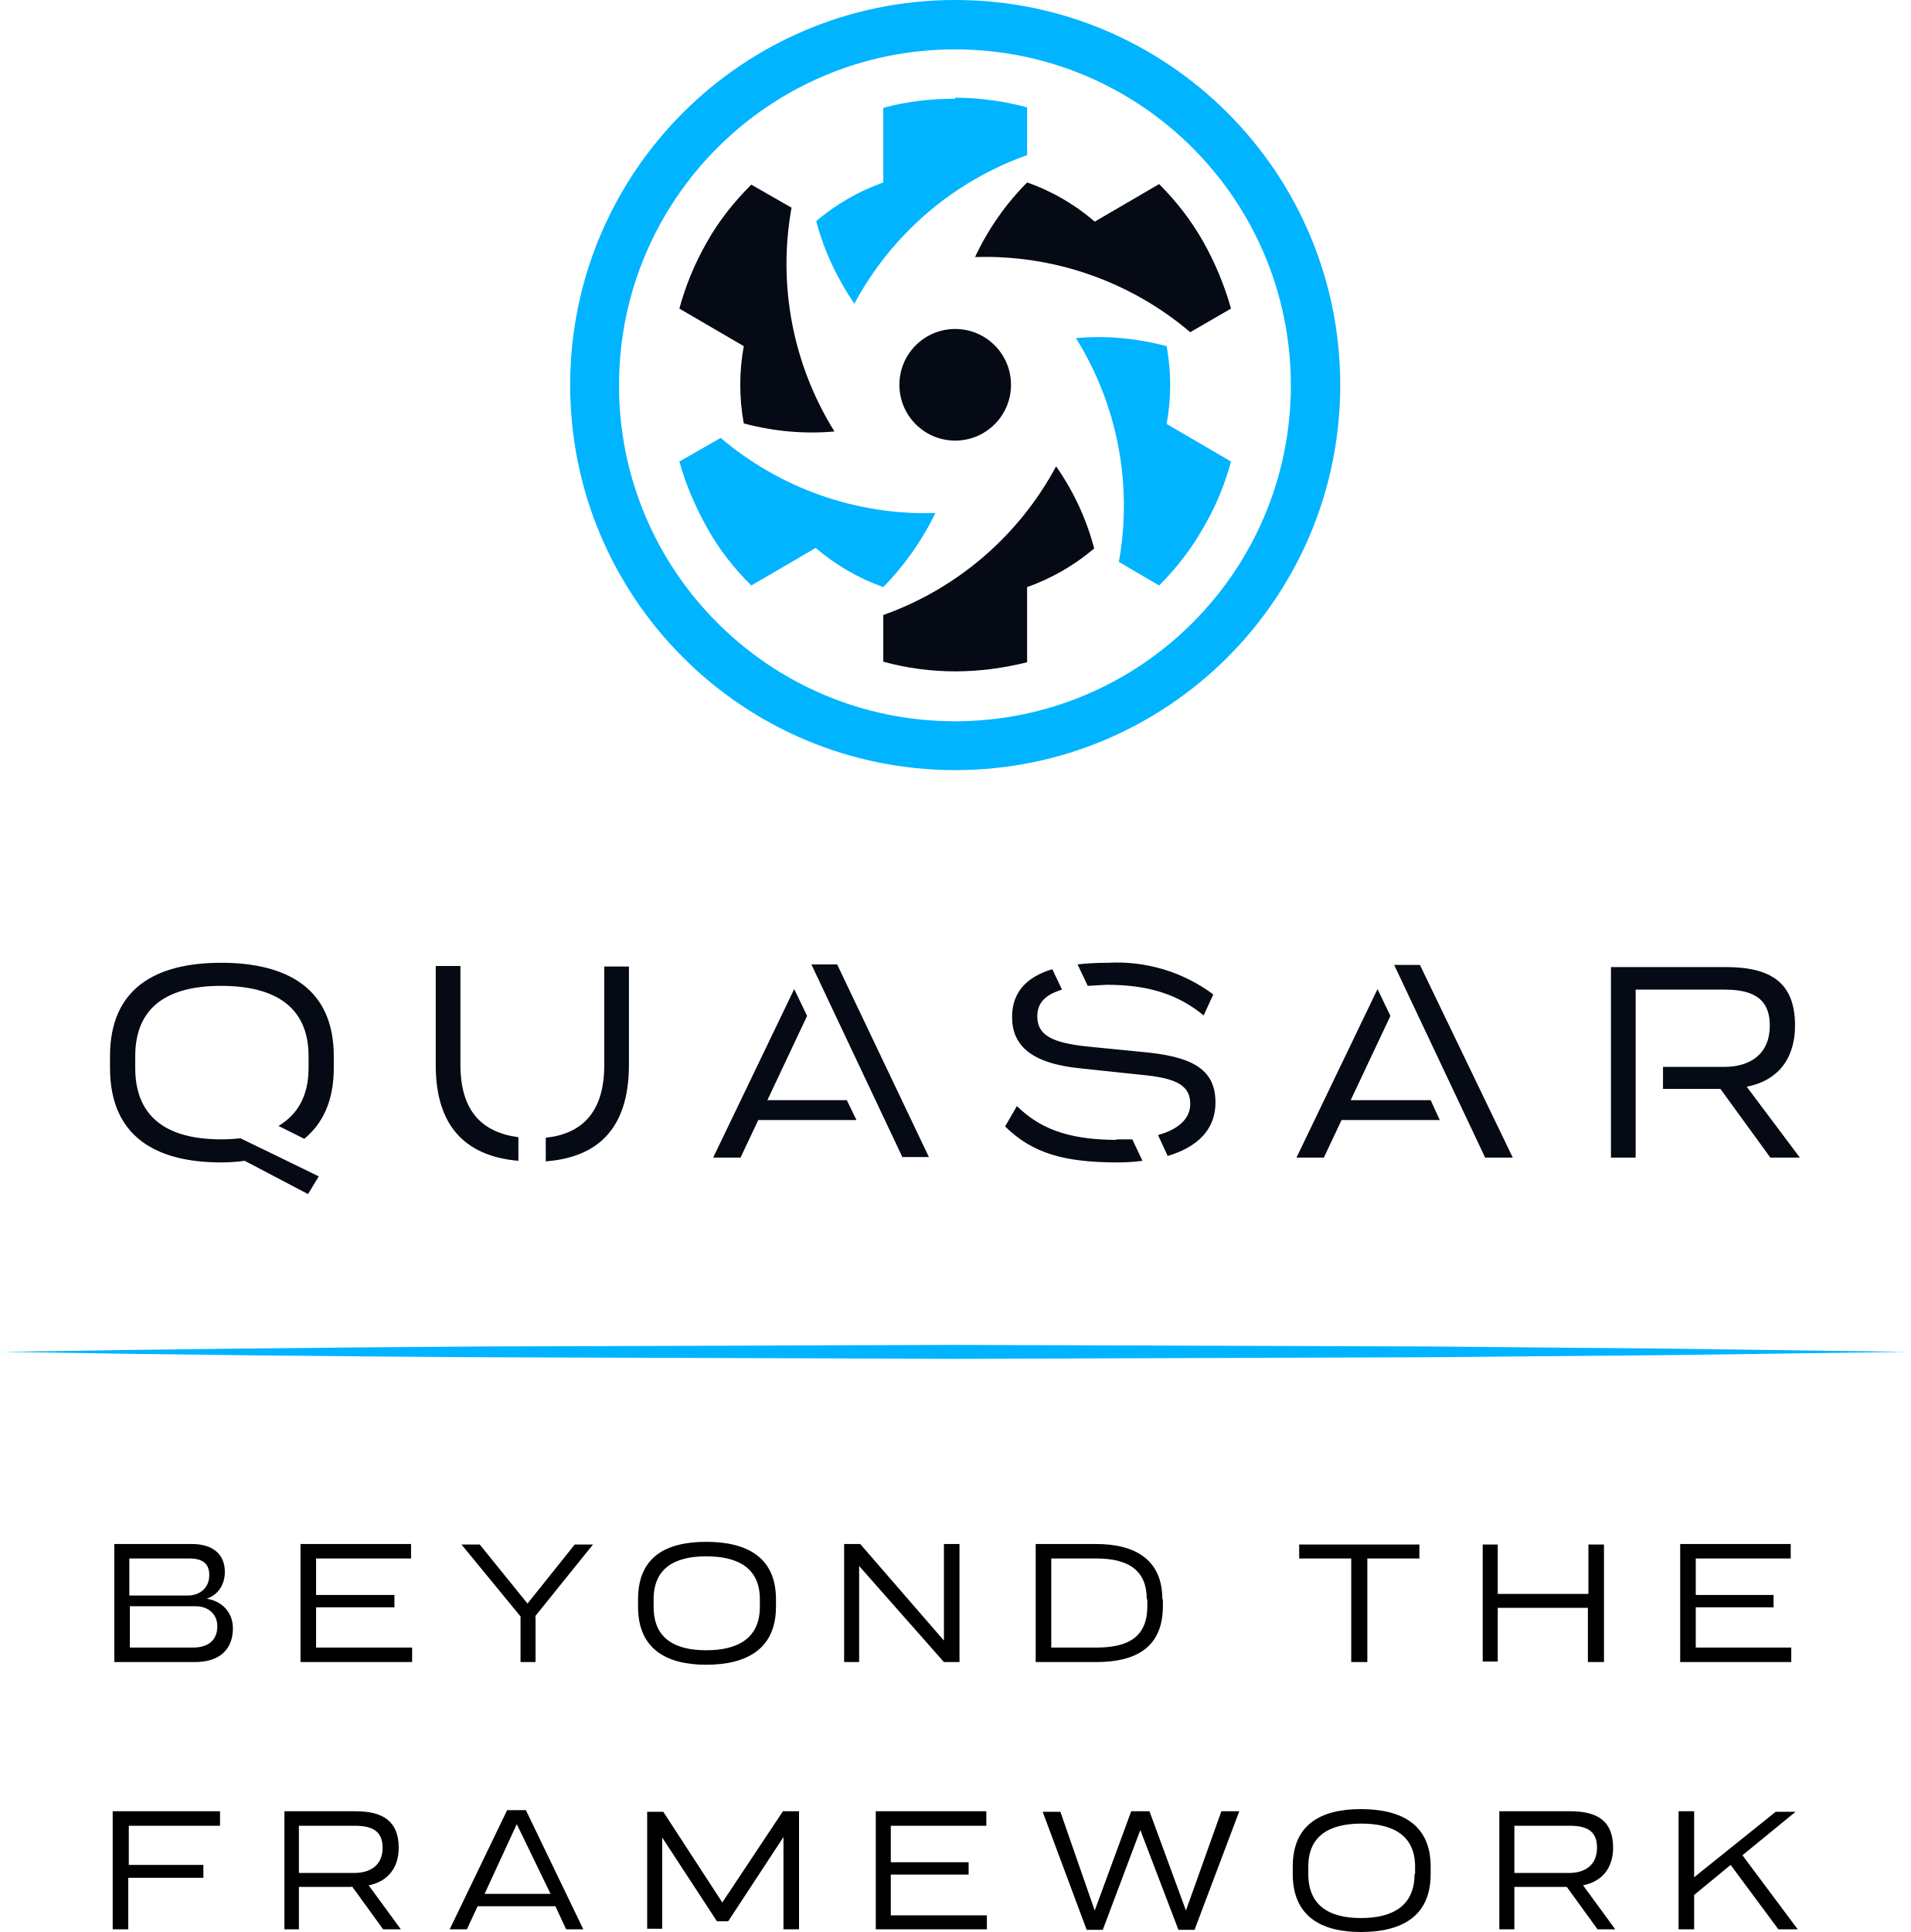
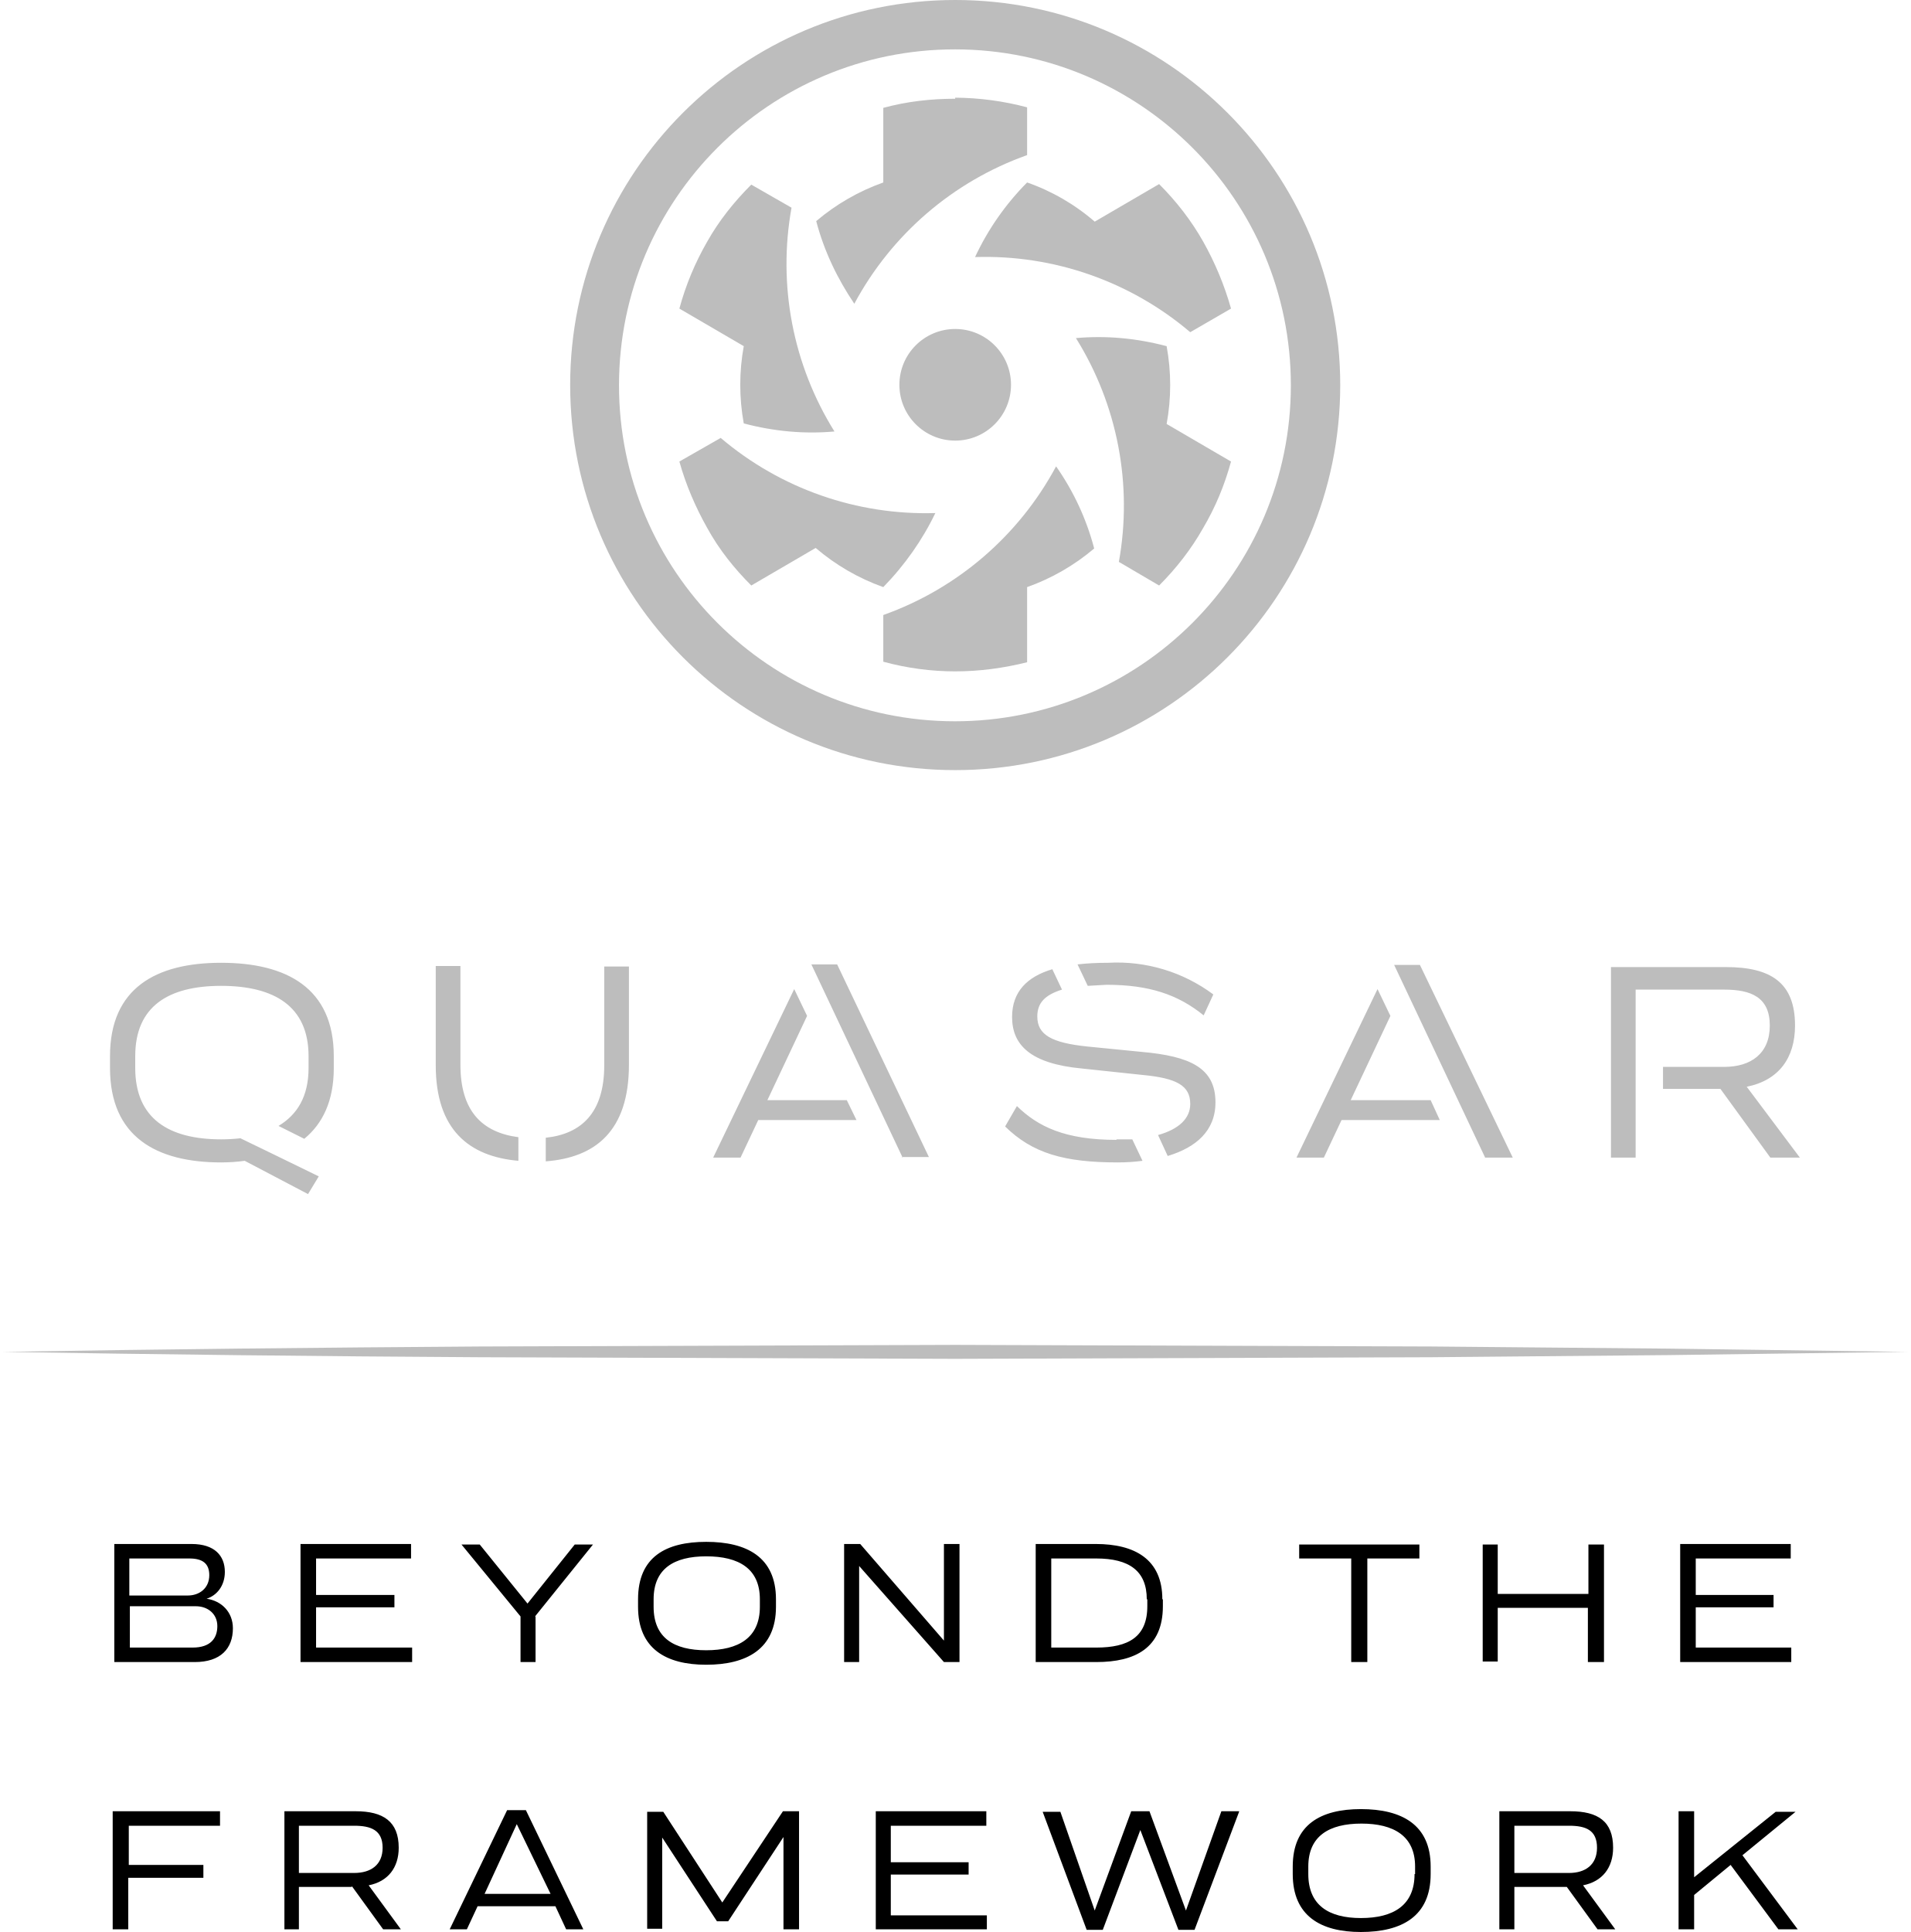
<svg xmlns="http://www.w3.org/2000/svg" viewBox="0 0 356 360">
  <path d="M43.4 303.4c0 3.8-2.3 6.3-7.1 6.3h-15v-22h14.4c4.3 0 6.2 2.2 6.2 5.2 0 2.6-1.5 4.4-3.4 5 2.8.4 4.9 2.5 4.9 5.5zm-8-13H24.1v6.9H35c2.1 0 4-1.3 4-3.8 0-2.2-1.3-3.1-3.7-3.1zm5.1 12.6c0-2.3-1.8-3.7-4-3.7H24.2v7.7h11.7c3.4 0 4.6-1.8 4.6-4zm36.3 4v2.7H56v-22h20.6v2.7H58.9v6.8h14.6v2.3H58.9v7.5h17.9zm23-5.8v8.5H97v-8.5l-11-13.4h3.4l8.9 11 8.8-11h3.4l-10.8 13.4zm19.1-1.8V298c0-7.9 5.2-10.7 12.7-10.7 7.5 0 13 2.8 13 10.7v1.4c0 7.9-5.5 10.8-13 10.8s-12.7-3-12.7-10.8zm22.7 0V298c0-5.7-3.9-8-10-8-6 0-9.8 2.3-9.8 8v1.4c0 5.8 3.8 8.1 9.8 8.1 6 0 10-2.3 10-8.1zm37.2-11.6v21.9h-2.9l-15.8-17.9v17.9h-2.8v-22h3l15.6 18v-18h2.9zm37.9 10.2v1.3c0 7.8-5.2 10.4-12.4 10.4H193v-22h11.2c7.2 0 12.4 2.8 12.4 10.3zm-3 0c0-5.3-3.3-7.6-9.4-7.6h-8.4V307h8.4c6 0 9.5-2 9.5-7.7V298zm50.8-7.6h-9.7v19.3h-3v-19.3h-9.7v-2.6h22.4v2.6zm34.4-2.6v21.9h-3v-10.1h-16.8v10h-2.8v-21.8h2.8v9.2H296v-9.2h2.9zm34.9 19.2v2.7h-20.7v-22h20.6v2.7H316v6.8h14.5v2.3H316v7.5h17.8zM24 340.2v7.3h13.9v2.4h-14v9.6H21v-22h20v2.7H24zm41.5 11.4h-9.8v7.9H53v-22h13.3c5.1 0 8 1.9 8 6.8 0 3.7-2 6.3-5.6 7l6 8.2h-3.3l-5.8-8zm-9.8-2.6H66c3.1 0 5.3-1.5 5.3-4.7 0-3.3-2.2-4.1-5.3-4.1H55.7v8.8zm47.9 6.2H89l-2 4.3h-3.2l10.7-22.2H98l10.7 22.2h-3.2l-2-4.3zm-1-2.3l-6.3-13-6 13h12.2zm46.3-15.3v21.9H146v-17.2L135.7 358h-2.1l-10.2-15.6v17h-2.8v-21.8h3l11 16.9 11.3-17h3zm35 19.3v2.6h-20.7v-22h20.6v2.7H166v6.8h14.5v2.3H166v7.6h17.8zm47-19.3l-8.3 22h-3l-7.1-18.6-7 18.6h-3l-8.2-22h3.3L204 356l6.8-18.5h3.4L221 356l6.6-18.5h3.3zm10 11.6v-1.4c0-7.8 5.2-10.7 12.7-10.7 7.6 0 13 2.9 13 10.7v1.4c0 7.9-5.4 10.8-13 10.8-7.5 0-12.7-3-12.7-10.8zm22.8 0v-1.4c0-5.7-4-8-10-8s-9.9 2.3-9.9 8v1.4c0 5.8 3.8 8.2 9.8 8.2 6.1 0 10-2.4 10-8.2zm28.3 2.4h-9.8v7.9h-2.8v-22h13.2c5.2 0 8 1.9 8 6.8 0 3.7-2 6.3-5.6 7l6 8.2h-3.3l-5.8-8zm-9.8-2.6h10.2c3 0 5.2-1.5 5.2-4.7 0-3.3-2.1-4.1-5.2-4.1h-10.2v8.8zm40.3-1.5l-6.8 5.6v6.4h-2.9v-22h2.9v12.3l15.2-12.2h3.7l-9.9 8.1 10.3 13.8h-3.6l-8.9-12z" />
-   <path fill="#050A14" d="M188.4 71.7a10.4 10.4 0 01-20.8 0 10.4 10.4 0 1120.8 0zM224.2 45c-2.2-3.9-5-7.5-8.2-10.7l-12 7c-3.7-3.2-8-5.7-12.6-7.3a49.4 49.4 0 00-9.7 13.9 59 59 0 0140.1 14l7.6-4.4a57 57 0 00-5.2-12.5zM178 125.1c4.5 0 9-.6 13.4-1.7v-14a40 40 0 0012.5-7.2 47.7 47.7 0 00-7.1-15.3 59 59 0 01-32.2 27.7v8.7c4.4 1.2 8.9 1.8 13.4 1.8zM131.8 45c-2.3 4-4 8.1-5.2 12.5l12 7a40 40 0 000 14.4c5.7 1.5 11.3 2 16.9 1.5a59 59 0 01-8-41.7l-7.5-4.3c-3.2 3.2-6 6.7-8.2 10.6z" />
-   <path fill="#00B4FF" d="M224.2 98.4c2.3-3.9 4-8 5.2-12.4l-12-7a40 40 0 000-14.5c-5.7-1.5-11.3-2-16.9-1.5a59 59 0 018 41.7l7.5 4.4c3.2-3.2 6-6.8 8.2-10.7zm-92.4 0c2.2 4 5 7.5 8.2 10.7l12-7a40 40 0 0012.6 7.3c4-4.1 7.3-8.8 9.7-13.8a59 59 0 01-40-14l-7.7 4.4c1.2 4.3 3 8.5 5.2 12.4zm46.2-80c-4.5 0-9 .5-13.4 1.7V34a40 40 0 00-12.5 7.2c1.5 5.7 4 10.8 7.1 15.4a59 59 0 0132.2-27.7V20a53.3 53.3 0 00-13.4-1.8z" />
-   <path fill="#00B4FF" d="M178 9.2a62.6 62.6 0 11-.1 125.2A62.6 62.6 0 01178 9.2m0-9.2a71.7 71.7 0 100 143.5A71.7 71.7 0 00178 0z" />
-   <path fill="#050A14" d="M96.6 212v4.3c-9.2-.8-15.4-5.8-15.4-17.8V180h4.6v18.4c0 8.6 4 12.6 10.8 13.5zm16-31.9v18.4c0 8.9-4.3 12.8-10.9 13.5v4.4c9.2-.7 15.5-5.6 15.5-18v-18.3h-4.7zM62.2 199v-2.2c0-12.7-8.8-17.4-21-17.4-12.1 0-20.7 4.7-20.7 17.4v2.2c0 12.8 8.6 17.6 20.7 17.6 1.5 0 3-.1 4.4-.3l11.8 6.2 2-3.3-8.2-4-6.4-3.1a32 32 0 01-3.6.2c-9.8 0-16-3.9-16-13.3v-2.2c0-9.3 6.2-13.1 16-13.1 9.9 0 16.3 3.8 16.3 13.1v2.2c0 5.3-2.1 8.7-5.6 10.8l4.8 2.4c3.4-2.8 5.5-7 5.5-13.2zM168 215.6h5.1L156 179.7h-4.8l17 36zM143 205l7.4-15.7-2.4-5-15.1 31.4h5.1l3.3-7h18.3l-1.8-3.7H143zm133.7 10.7h5.2l-17.3-35.9h-4.8l17 36zm-25-10.7l7.4-15.7-2.4-5-15.1 31.4h5.1l3.3-7h18.3l-1.7-3.7h-14.8zm73.8-2.5c6-1.2 9-5.4 9-11.4 0-8-4.5-10.9-12.9-10.9h-21.4v35.5h4.6v-31.3h16.5c5 0 8.5 1.4 8.5 6.7 0 5.2-3.5 7.7-8.5 7.7h-11.4v4.1h10.7l9.3 12.8h5.5l-9.9-13.2zm-117.4 9.9c-9.7 0-14.7-2.5-18.6-6.3l-2.2 3.8c5.1 5 11 6.7 21 6.7 1.6 0 3.1-.1 4.6-.3l-1.9-4h-3zm18.4-7c0-6.4-4.7-8.6-13.8-9.4l-10.1-1c-6.7-.7-9.3-2.2-9.3-5.6 0-2.5 1.4-4 4.6-5l-1.8-3.8c-4.7 1.4-7.5 4.2-7.5 8.9 0 5.2 3.4 8.7 13 9.6l11.3 1.2c6.4.6 8.9 2 8.9 5.4 0 2.7-2.1 4.7-6 5.8l1.8 3.9c5.3-1.6 8.9-4.7 8.9-10zm-20.3-21.9c7.9 0 13.3 1.8 18.1 5.7l1.8-3.9a30 30 0 00-19.6-5.9c-2 0-4 .1-5.7.3l1.9 4 3.5-.2z" />
-   <path fill="#00B4FF" d="M.5 251.9c29.6-.5 59.2-.8 88.8-1l88.7-.3 88.7.3 44.4.4 44.4.6-44.4.6-44.4.4-88.7.3-88.7-.3a7981 7981 0 01-88.8-1z" />
+   <path fill="#bdbdbd" d="M188.4 71.7a10.4 10.4 0 01-20.8 0 10.4 10.4 0 1120.8 0zM224.2 45c-2.2-3.9-5-7.5-8.2-10.7l-12 7c-3.7-3.2-8-5.7-12.6-7.3a49.4 49.4 0 00-9.7 13.9 59 59 0 0140.1 14l7.6-4.4a57 57 0 00-5.2-12.5zM178 125.1c4.5 0 9-.6 13.4-1.7v-14a40 40 0 0012.5-7.2 47.7 47.7 0 00-7.1-15.3 59 59 0 01-32.2 27.7v8.7c4.4 1.2 8.9 1.8 13.4 1.8zM131.8 45c-2.3 4-4 8.1-5.2 12.5l12 7a40 40 0 000 14.4c5.7 1.5 11.3 2 16.9 1.5a59 59 0 01-8-41.7l-7.5-4.3c-3.2 3.2-6 6.7-8.2 10.6z" />
+   <path fill="#bdbdbd" d="M224.2 98.4c2.3-3.9 4-8 5.2-12.4l-12-7a40 40 0 000-14.5c-5.7-1.5-11.3-2-16.9-1.5a59 59 0 018 41.7l7.5 4.4c3.2-3.2 6-6.8 8.2-10.7zm-92.4 0c2.2 4 5 7.5 8.2 10.7l12-7a40 40 0 0012.6 7.3c4-4.1 7.3-8.8 9.7-13.8a59 59 0 01-40-14l-7.7 4.4c1.2 4.3 3 8.5 5.2 12.4zm46.2-80c-4.5 0-9 .5-13.4 1.7V34a40 40 0 00-12.5 7.2c1.5 5.7 4 10.8 7.1 15.4a59 59 0 0132.2-27.7V20a53.3 53.3 0 00-13.4-1.8z" />
+   <path fill="#bdbdbd" d="M178 9.2a62.6 62.6 0 11-.1 125.2A62.6 62.6 0 01178 9.2m0-9.2a71.7 71.7 0 100 143.5A71.7 71.7 0 00178 0z" />
+   <path fill="#bdbdbd" d="M96.6 212v4.3c-9.2-.8-15.4-5.8-15.4-17.8V180h4.6v18.4c0 8.6 4 12.6 10.8 13.5zm16-31.9v18.4c0 8.9-4.3 12.8-10.9 13.5v4.4c9.2-.7 15.5-5.6 15.5-18v-18.3h-4.7zM62.2 199v-2.2c0-12.7-8.8-17.4-21-17.4-12.1 0-20.7 4.7-20.7 17.4v2.2c0 12.8 8.6 17.6 20.7 17.6 1.5 0 3-.1 4.4-.3l11.8 6.2 2-3.3-8.2-4-6.4-3.1a32 32 0 01-3.6.2c-9.8 0-16-3.9-16-13.3v-2.2c0-9.3 6.2-13.1 16-13.1 9.9 0 16.3 3.8 16.3 13.1v2.2c0 5.3-2.1 8.7-5.6 10.8l4.8 2.4c3.4-2.8 5.5-7 5.5-13.2zM168 215.6h5.1L156 179.7h-4.8l17 36zM143 205l7.4-15.7-2.4-5-15.1 31.4h5.1l3.3-7h18.3l-1.8-3.7H143zm133.7 10.7h5.2l-17.3-35.9h-4.8l17 36zm-25-10.7l7.4-15.7-2.4-5-15.1 31.4h5.1l3.3-7h18.3l-1.7-3.7h-14.8zm73.8-2.5c6-1.2 9-5.4 9-11.4 0-8-4.5-10.9-12.9-10.9h-21.4v35.5h4.6v-31.3h16.5c5 0 8.5 1.4 8.5 6.7 0 5.2-3.5 7.7-8.5 7.7h-11.4v4.1h10.7l9.3 12.8h5.5l-9.9-13.2zm-117.4 9.9c-9.7 0-14.7-2.5-18.6-6.3l-2.2 3.8c5.1 5 11 6.7 21 6.7 1.6 0 3.1-.1 4.6-.3l-1.9-4h-3zm18.4-7c0-6.4-4.7-8.6-13.8-9.4l-10.1-1c-6.7-.7-9.3-2.2-9.3-5.6 0-2.5 1.4-4 4.6-5l-1.8-3.8c-4.7 1.4-7.5 4.2-7.5 8.9 0 5.2 3.4 8.7 13 9.6l11.3 1.2c6.4.6 8.9 2 8.9 5.4 0 2.7-2.1 4.7-6 5.8l1.8 3.9c5.3-1.6 8.9-4.7 8.9-10zm-20.3-21.9c7.9 0 13.3 1.8 18.1 5.7l1.8-3.9a30 30 0 00-19.6-5.9c-2 0-4 .1-5.7.3l1.9 4 3.5-.2z" />
+   <path fill="#bdbdbd" d="M.5 251.9c29.6-.5 59.2-.8 88.8-1l88.7-.3 88.7.3 44.4.4 44.4.6-44.4.6-44.4.4-88.7.3-88.7-.3a7981 7981 0 01-88.8-1z" />
  <path fill="none" d="M-565.2 324H-252v15.8h-313.2z" />
</svg>
